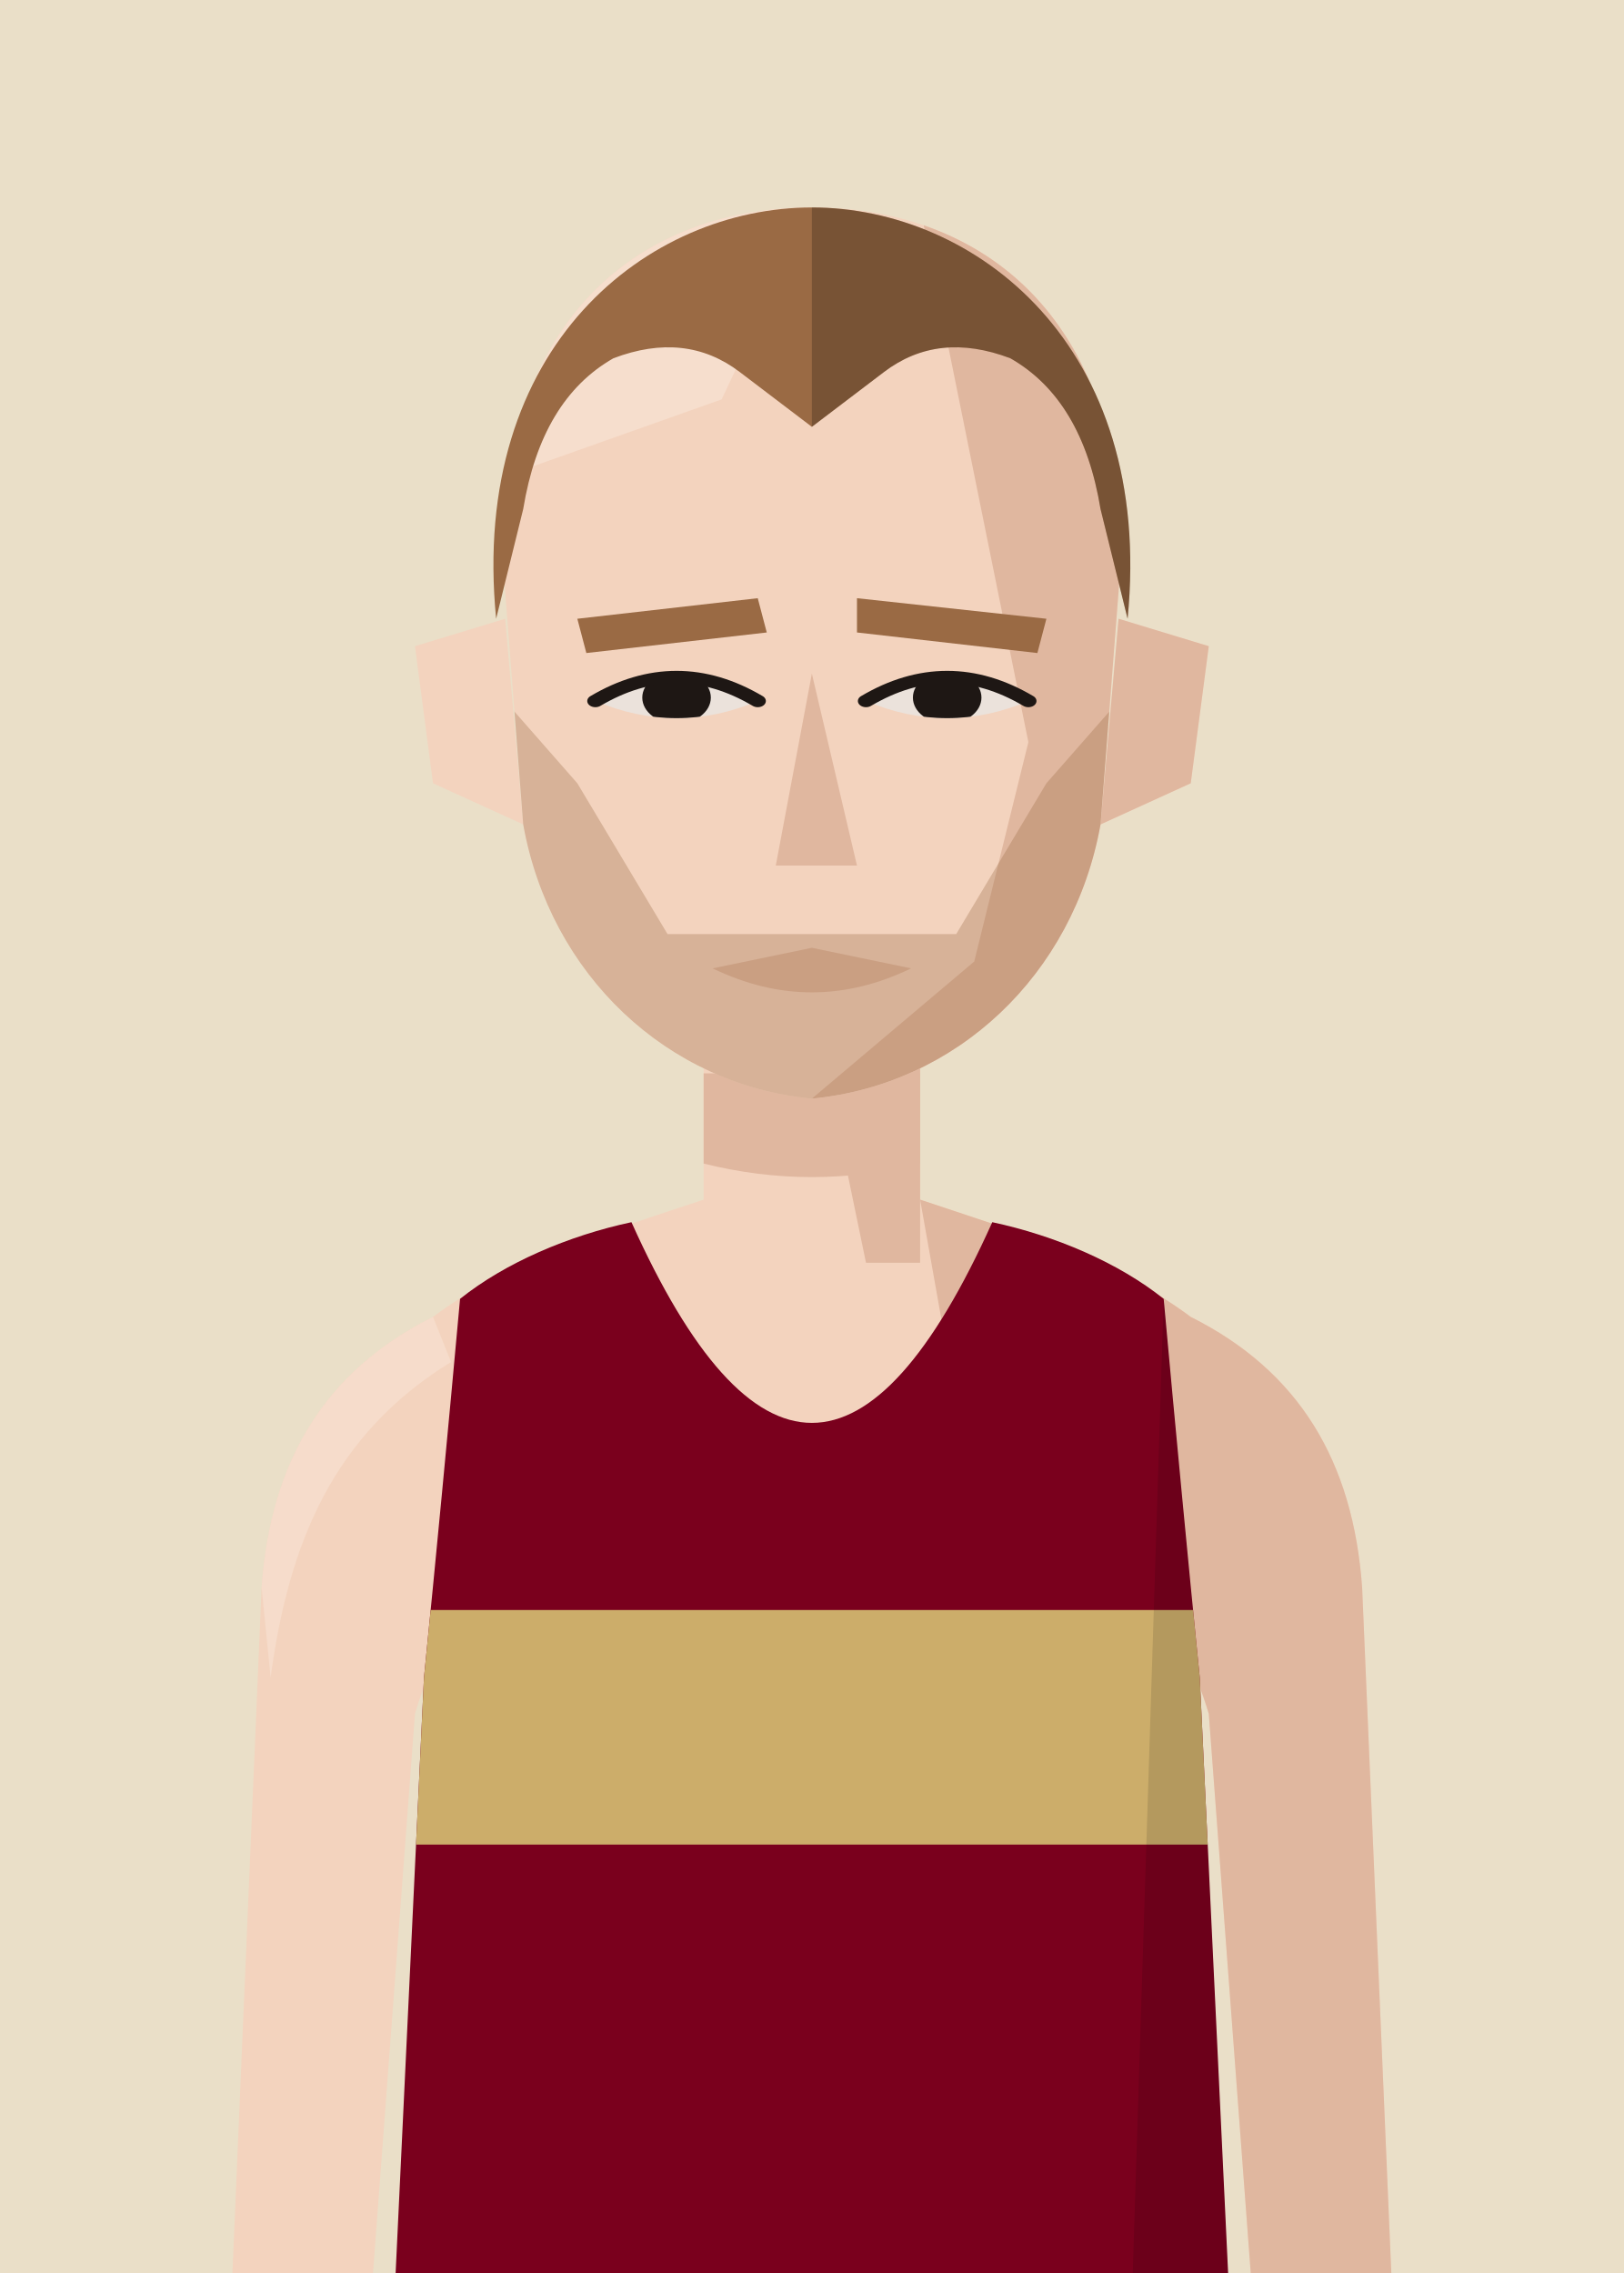
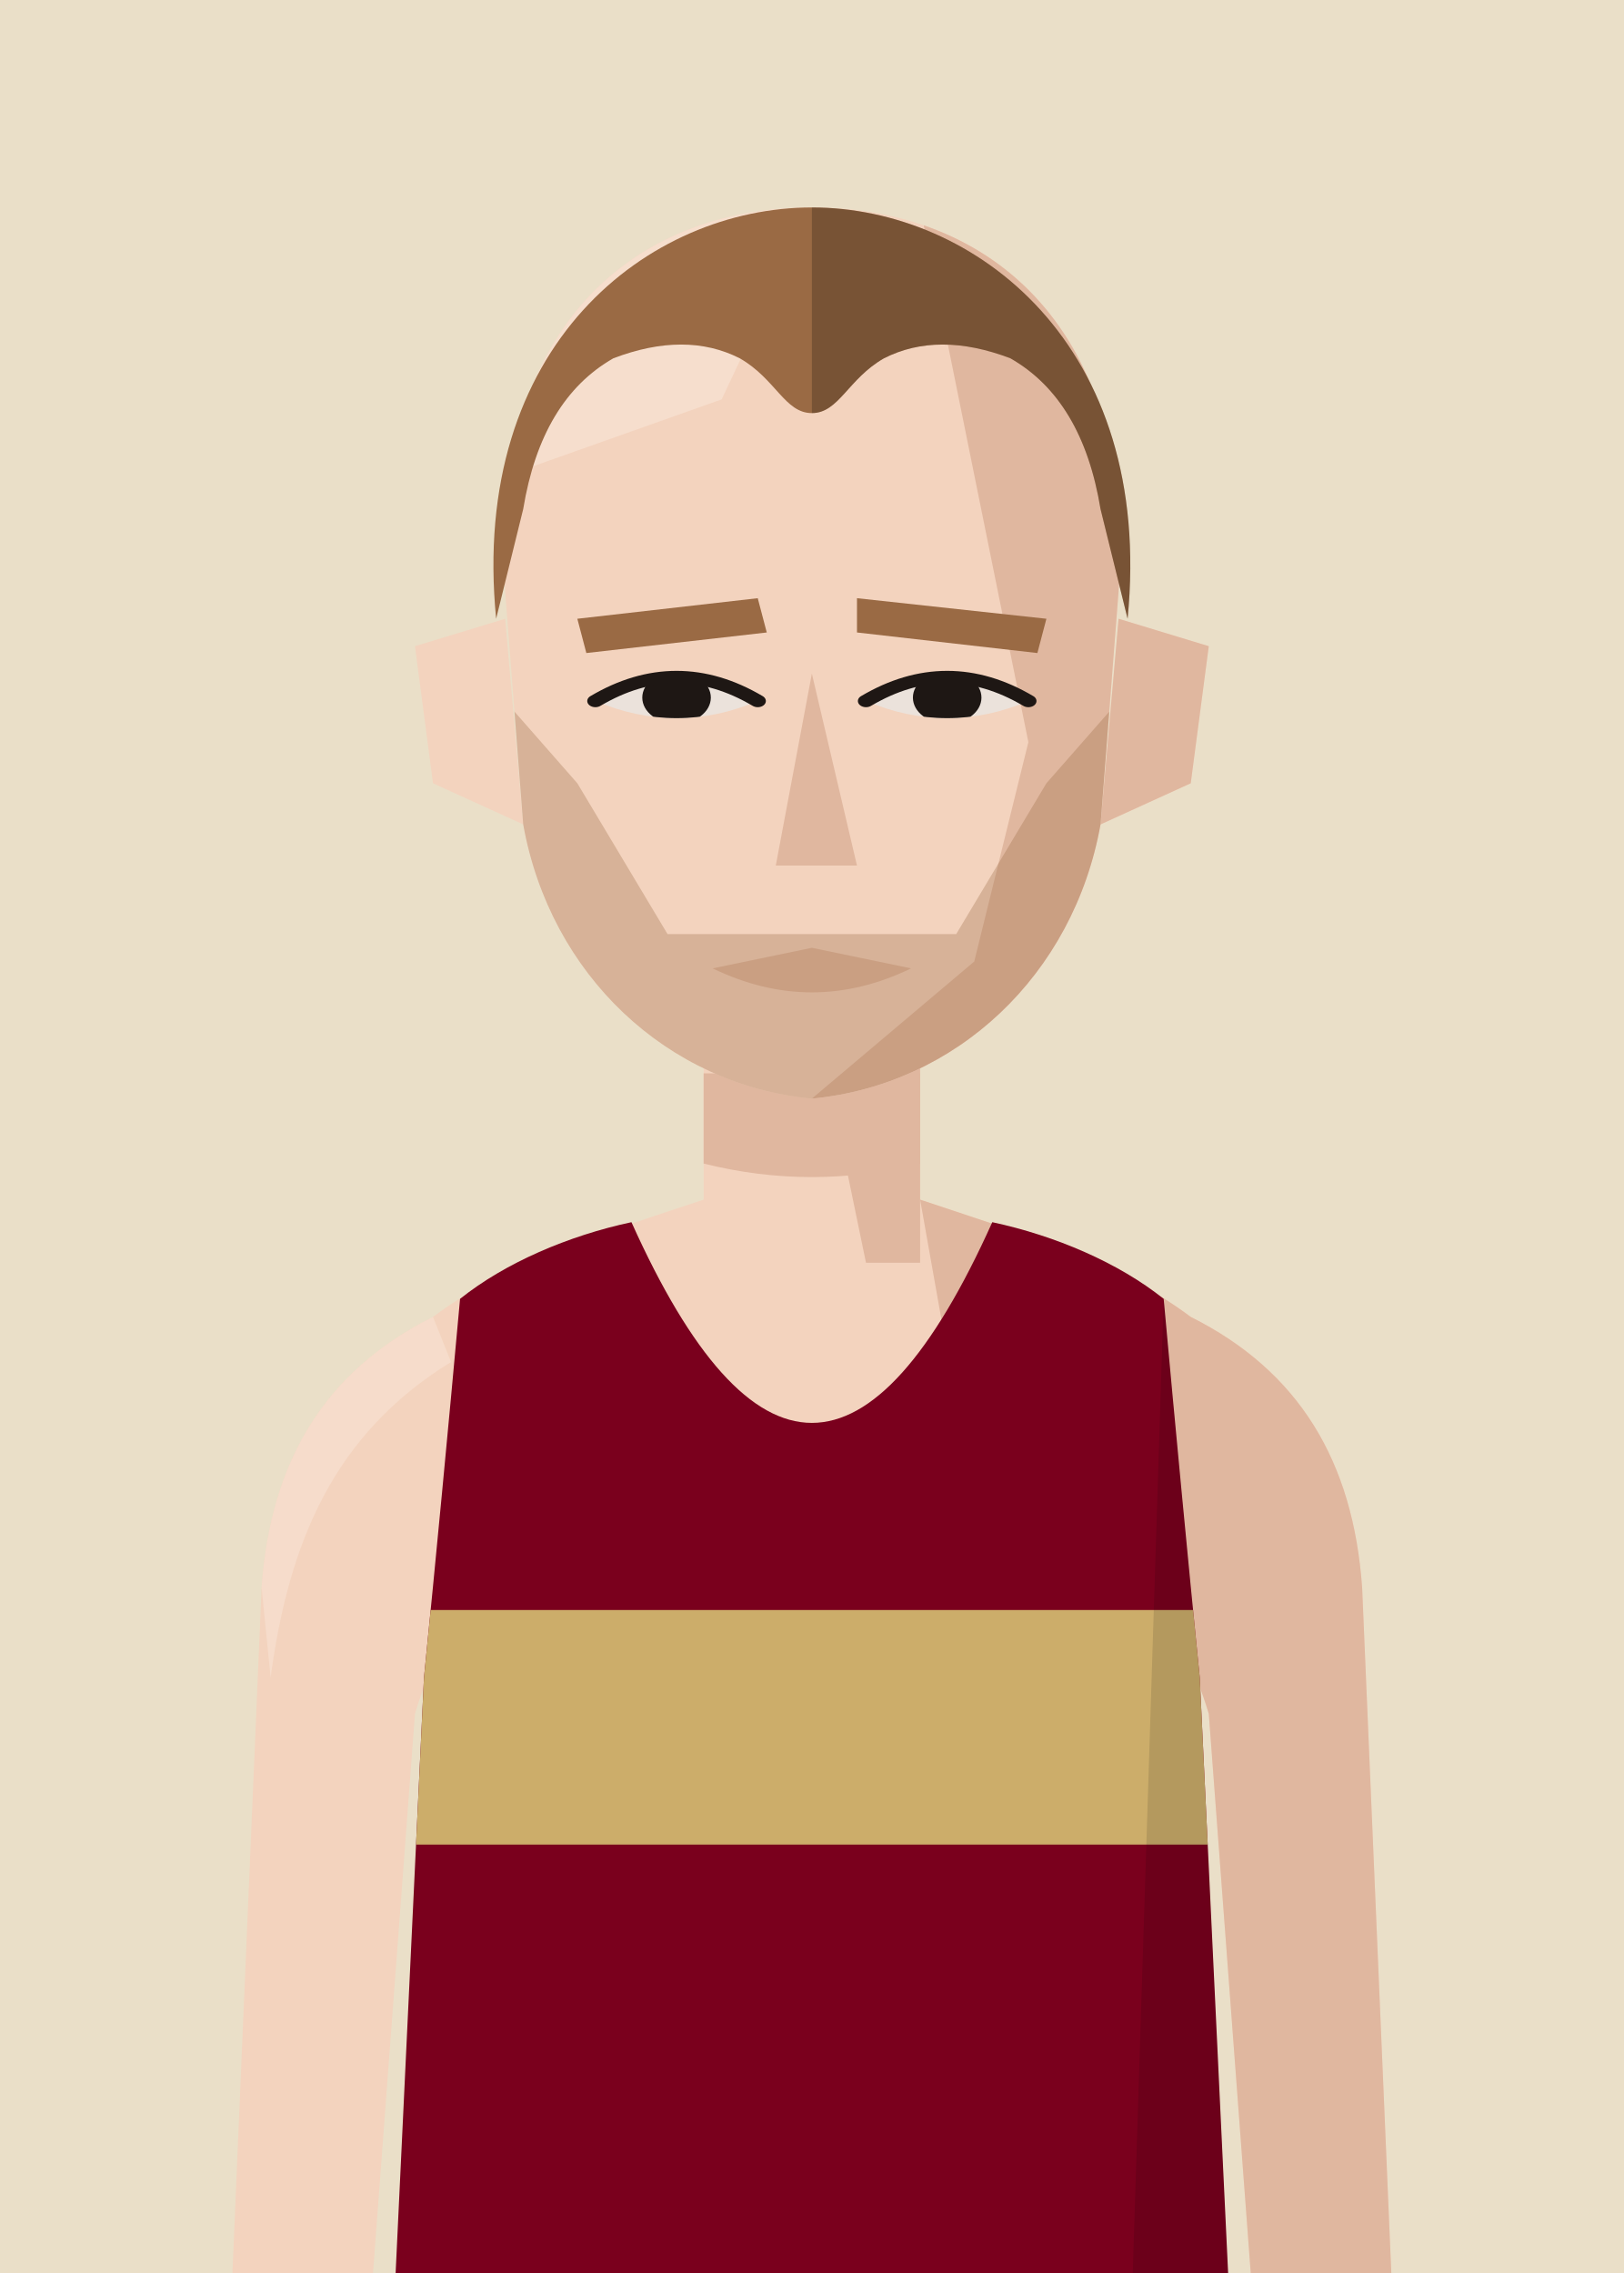
<svg xmlns="http://www.w3.org/2000/svg" viewBox="10 20 180 252">
  <defs>
    <clipPath id="vf">
      <path d="M53,330 L57,246 Q59,226 61,204 C66,200 73,197 80,195.5 Q100,240 120,195.5 C127,197 134,200 139,204 Q141,226 143,246 L147,330 Z" />
    </clipPath>
    <clipPath id="hf">
      <path d="M66,96 C64,58 80,40 100,40 C120,40 136,58 134,96 L132,130 C129,152 116,168 100,170 C84,168 71,152 68,130 Z" />
    </clipPath>
    <clipPath id="rf">
      <rect x="100" y="0" width="100" height="300" />
    </clipPath>
    <clipPath id="ef">
      <path d="M76,112 Q85,105 94,112 Q85,117 76,112 Z" />
      <path d="M106,112 Q115,105 124,112 Q115,117 106,112 Z" />
    </clipPath>
    <clipPath id="cf">
      <rect x="0" y="92" width="200" height="300" />
    </clipPath>
  </defs>
  <rect width="200" height="280" fill="#EADFC8" />
  <g transform="translate(0,-40)">
    <rect x="88" y="171" width="24" height="37" fill="#F3D3BE" />
    <path d="M88,193 C76,197 66,200 58,206 C46,212 40,222 39,236 L35,330 L50,330 L56,250 Q59,240 64,238 L136,238 Q141,240 144,250 L150,330 L165,330 L161,236 C160,222 154,212 142,206 C134,200 124,197 112,193" fill="#F3D3BE" />
    <g fill="#E0B79F">
      <path d="M112,193 C124,197 134,200 142,206 C154,212 160,222 161,236 L165,330 L150,330 L144,250 Q141,240 136,238 L120,238 Z" />
      <path d="M58,206 C46,212 40,222 39,236 L40,246 C42,231 47,219 60,211 Z" fill="#F8E2D3" opacity=".6" />
      <polygon points="100,171 112,171 112,200 106,200" />
      <path d="M88,179 L112,179 L112,189 Q100,192 88,189 Z" />
    </g>
    <g transform="translate(0,83) scale(1,0.76) translate(0,-40)">
      <g fill="#F3D3BE">
        <path d="M66,100 L56,104 L58,124 L68,130 Z" />
        <path d="M134,100 L144,104 L142,124 L132,130 Z" />
        <path d="M66,96 C64,58 80,40 100,40 C120,40 136,58 134,96 L132,130 C129,152 116,168 100,170 C84,168 71,152 68,130 Z" />
      </g>
      <path d="M134,100 L144,104 L142,124 L132,130 Z" fill="#E0B79F" />
      <g clip-path="url(#hf)">
        <polygon points="112,40 140,40 140,180 100,180 100,170 118,150 124,118 120,92" fill="#E0B79F" />
        <polygon points="60,40 100,40 90,68 60,82" fill="#F8E2D3" opacity=".7" />
      </g>
      <g fill="#9A6A44">
        <polygon points="74,100 94,97 95,102 75,105" />
        <polygon points="105,97 126,100 125,105 105,102" />
      </g>
      <g fill="#EBE2DB">
        <path d="M76,112 Q85,105 94,112 Q85,117 76,112 Z" />
        <path d="M106,112 Q115,105 124,112 Q115,117 106,112 Z" />
      </g>
      <g clip-path="url(#ef)" fill="#1E1714">
        <circle cx="85" cy="111.5" r="3.8" />
        <circle cx="115" cy="111.5" r="3.8" />
      </g>
      <g fill="none" stroke="#1E1714" stroke-width="1.8" stroke-linecap="round">
        <path d="M76,112 Q85,105 94,112" />
        <path d="M106,112 Q115,105 124,112" />
      </g>
      <polygon points="100,108 105,136 96,136" fill="#E0B79F" />
      <path d="M89,151 L100,148 L111,151 Q100,158 89,151 Z" fill="#E0B79F" />
      <g clip-path="url(#hf)" fill="#9A6A44">
        <path d="M66,112 L74,124 L84,146 L116,146 L126,124 L134,112 L134,180 L66,180 Z" opacity=".32" />
      </g>
      <g fill="#9A6A44">
-         <path d="M65,100 C62,60 82,40 100,40 C118,40 138,60 135,100 L132,84 Q130,68 122,62 Q114,58 108,64 L100,72 L92,64 Q86,58 78,62 Q70,68 68,84 Z" />
+         <path d="M65,100 C62,60 82,40 100,40 C118,40 138,60 135,100 L132,84 Q130,68 122,62 Q114,58 108,62 C104,65 103,70 100,70 C97,70 96,65 92,62 Q86,58 78,62 Q70,68 68,84 Z" />
        <g clip-path="url(#rf)" fill="#000" opacity=".22">
-           <path d="M65,100 C62,60 82,40 100,40 C118,40 138,60 135,100 L132,84 Q130,68 122,62 Q114,58 108,64 L100,72 L92,64 Q86,58 78,62 Q70,68 68,84 Z" />
+           <path d="M65,100 C62,60 82,40 100,40 C118,40 138,60 135,100 L132,84 Q130,68 122,62 Q114,58 108,62 C104,65 103,70 100,70 C97,70 96,65 92,62 Q86,58 78,62 Q70,68 68,84 Z" />
        </g>
      </g>
    </g>
    <g clip-path="url(#vf)">
      <path d="M53,330 L57,246 Q59,226 61,204 C66,200 73,197 80,195.5 Q100,240 120,195.5 C127,197 134,200 139,204 Q141,226 143,246 L147,330 Z" fill="#7A001D" />
      <g transform="matrix(6.2857 0 0 6.5 37.14 193)">
        <rect x="0" y="7" width="20" height="4" fill="#CCAD6A" />
      </g>
      <path d="M139,204 Q141,226 143,246 L147,330 L135,330 Z" fill="#000" opacity="0.12" />
    </g>
  </g>
</svg>
